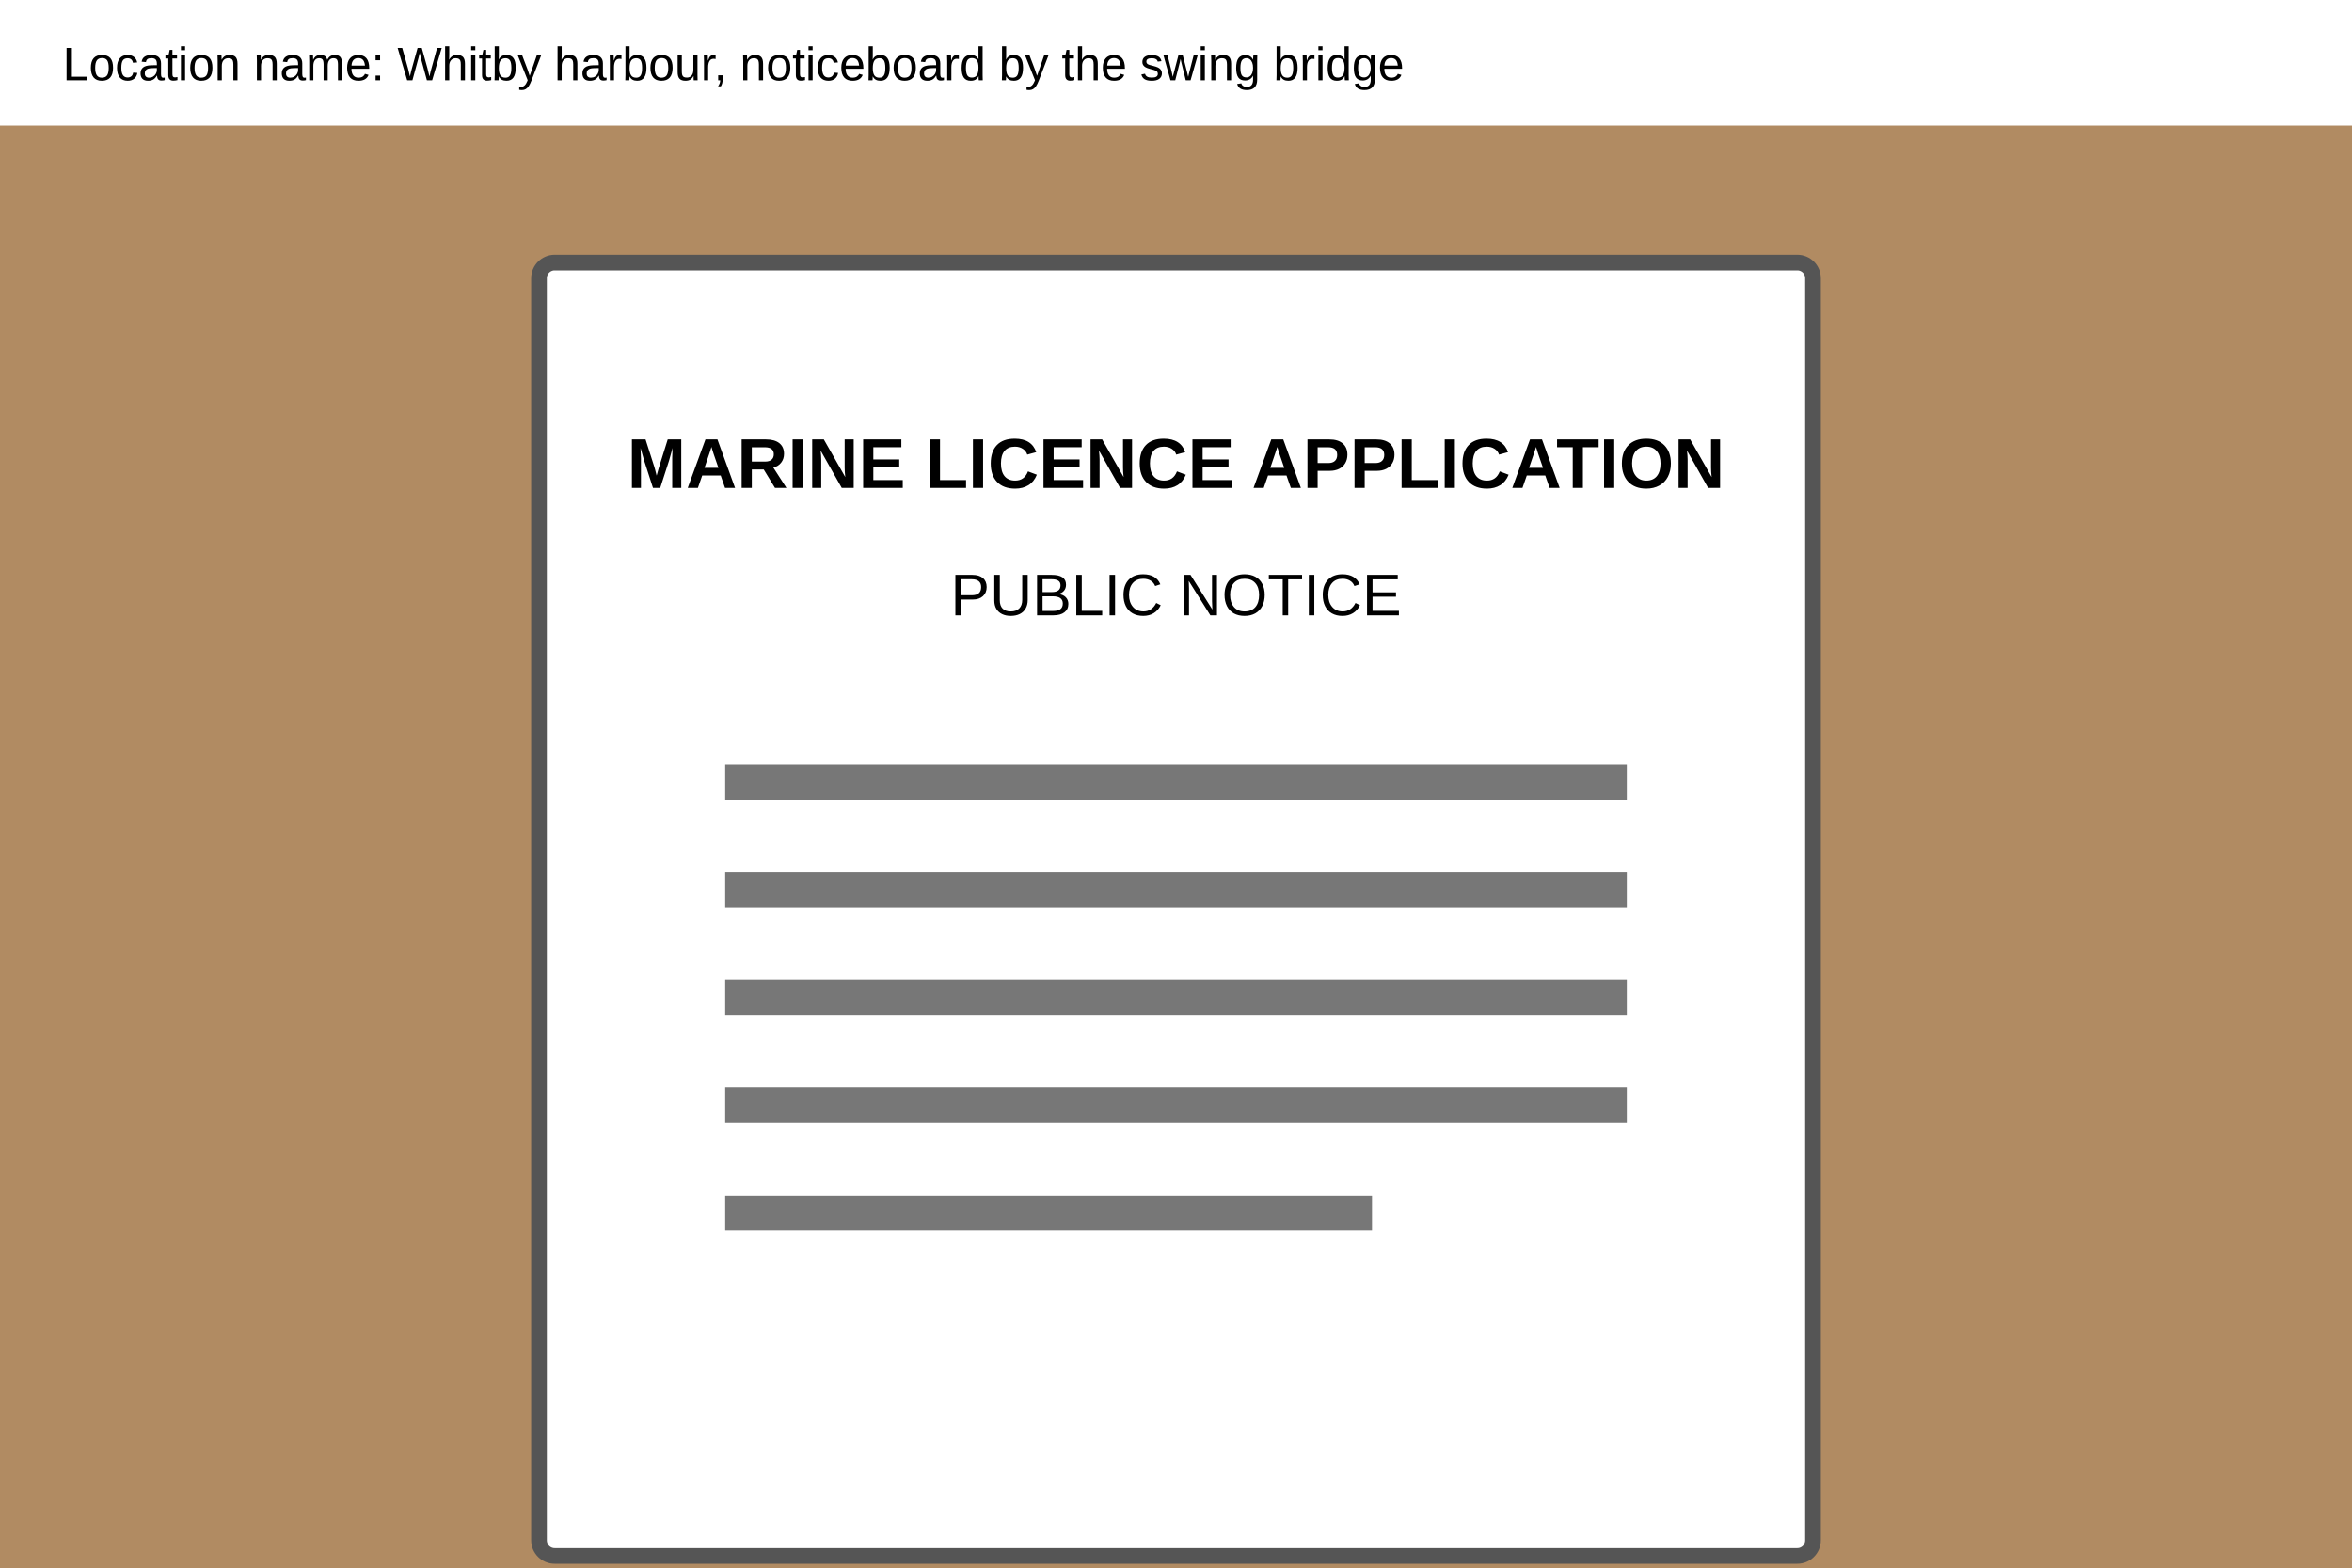
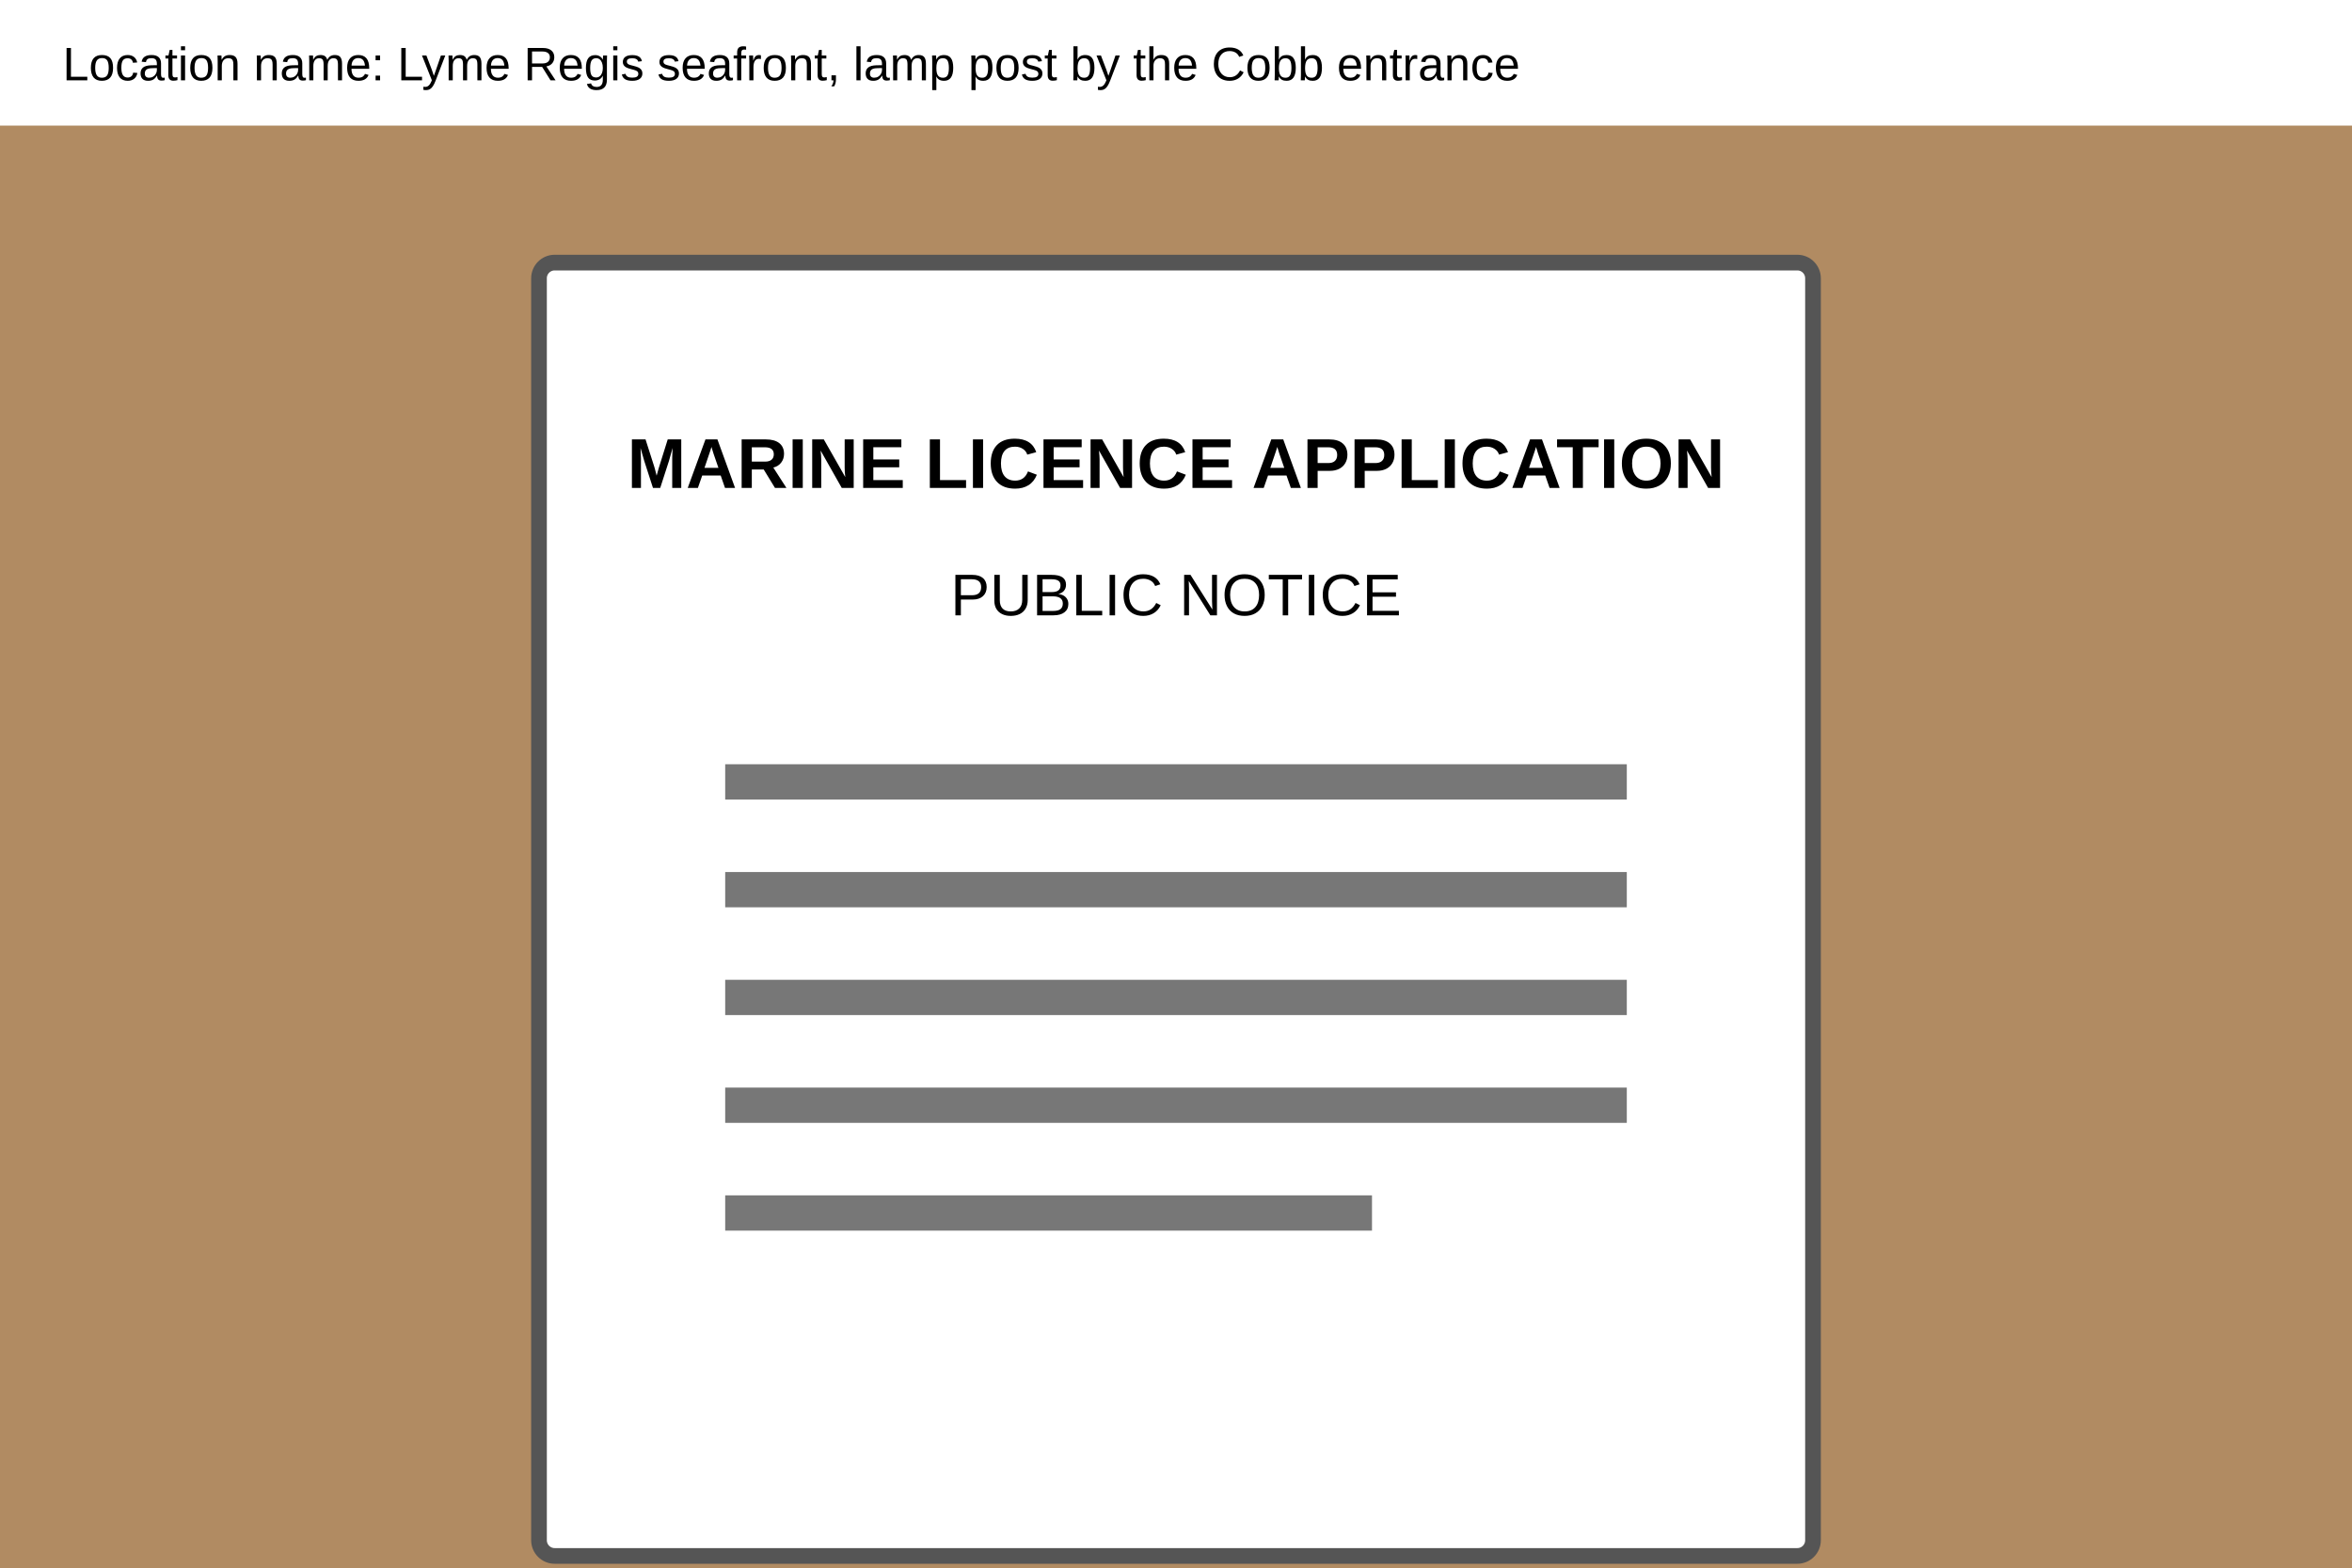
<svg xmlns="http://www.w3.org/2000/svg" width="1200" height="800" viewBox="0 0 1200 800">
  <g transform="translate(0 64)">
    <rect width="1200" height="800" fill="#b18b62" />
    <rect x="275" y="70" width="650" height="660" rx="8" fill="#fff" stroke="#555" stroke-width="8" />
    <text x="600" y="185" text-anchor="middle" font-family="Arial" font-size="36" font-weight="700">MARINE LICENCE APPLICATION</text>
    <text x="600" y="250" text-anchor="middle" font-family="Arial" font-size="30">PUBLIC NOTICE</text>
    <path d="M370 335h460M370 390h460M370 445h460M370 500h460M370 555h330" stroke="#777" stroke-width="18" />
  </g>
  <rect width="1200" height="64" fill="#fff" />
-   <text x="32" y="41" font-family="Arial" font-size="24">Location name: Whitby harbour, noticeboard by the swing bridge</text>
+   <text x="32" y="41" font-family="Arial" font-size="24">Location name: Lyme Regis seafront, lamp post by the Cobb entrance</text>
</svg>
